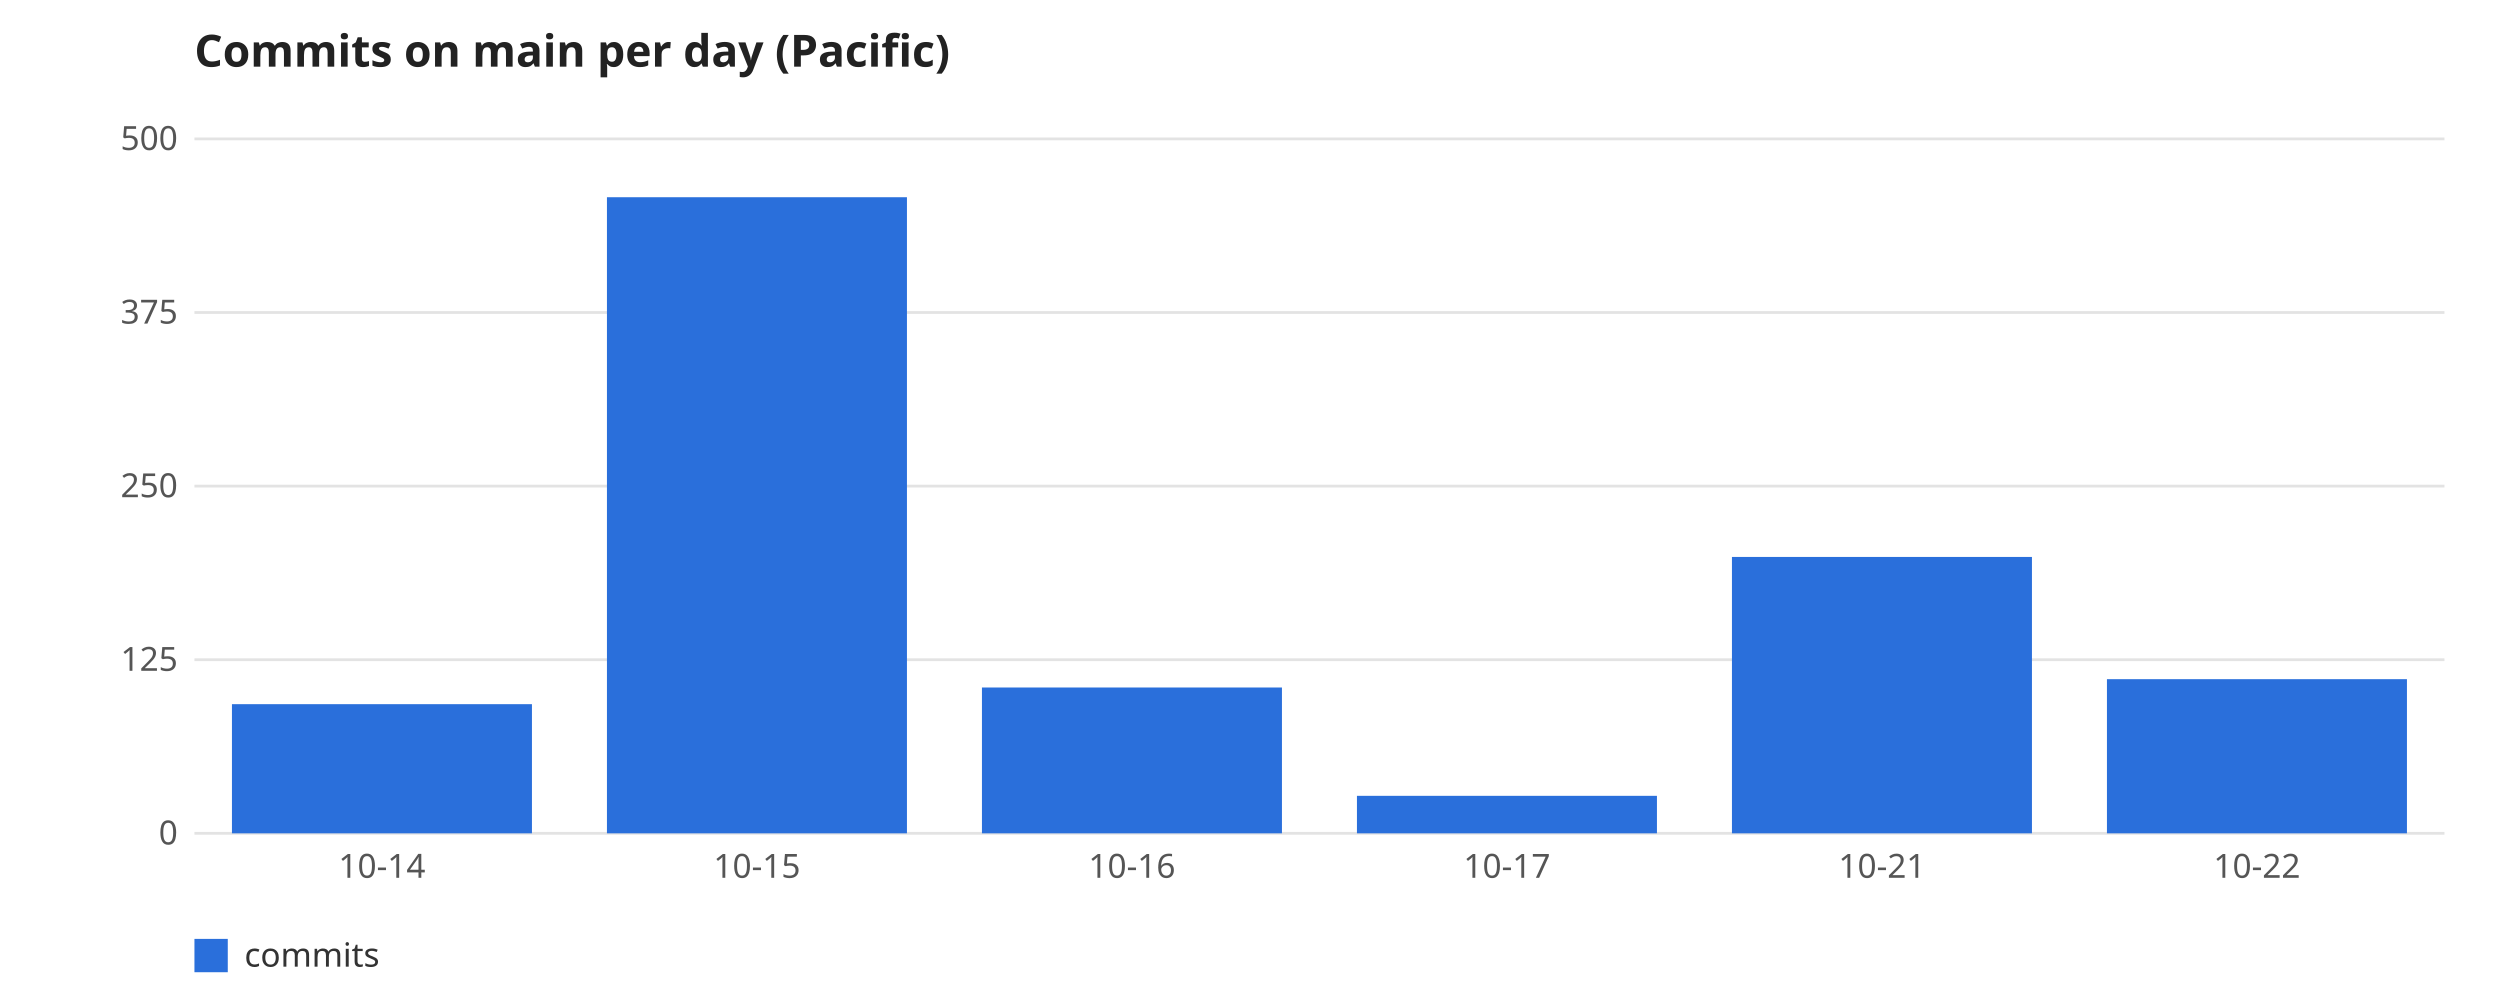
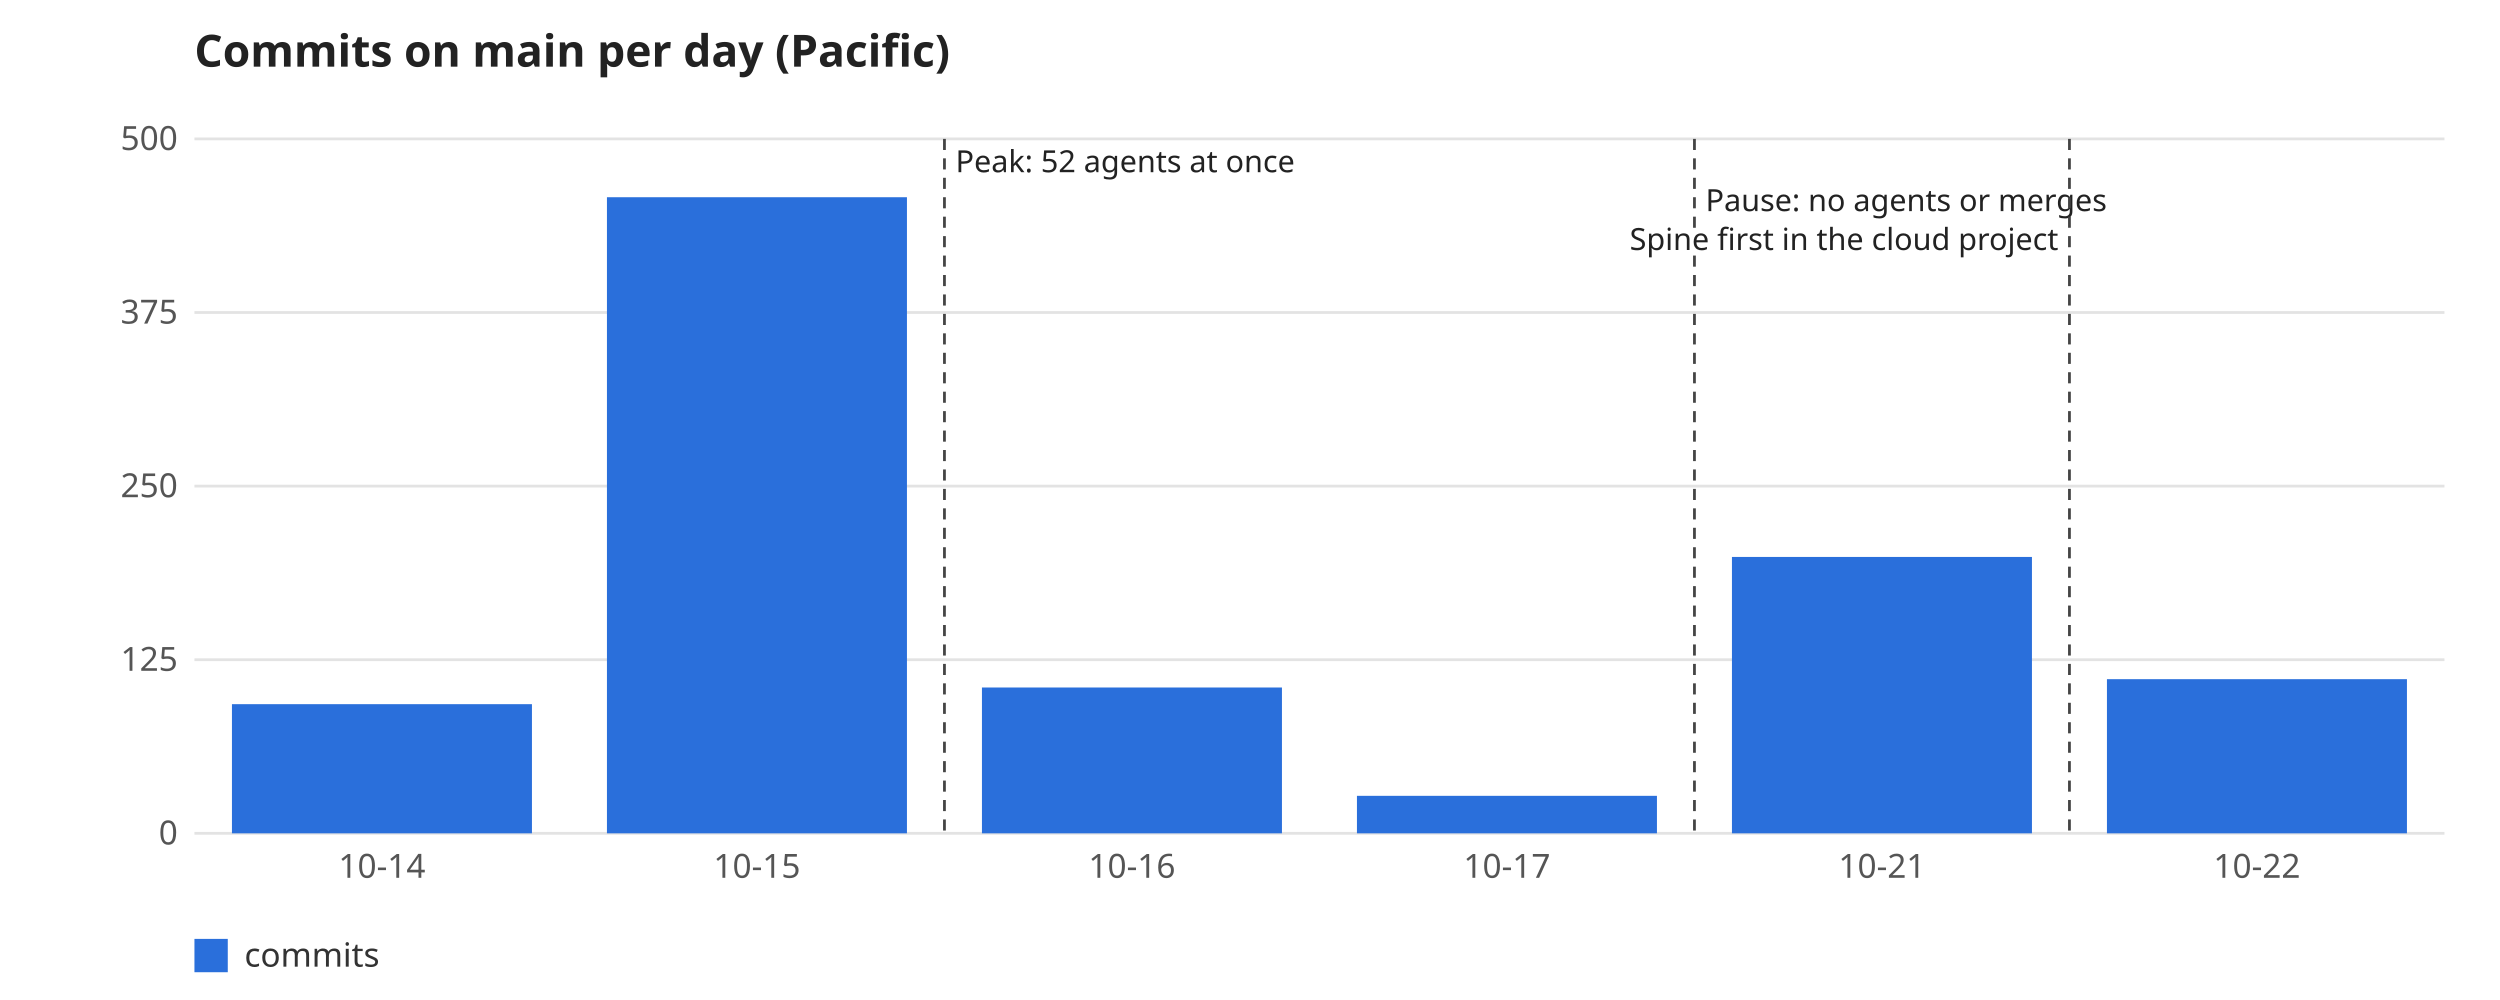
<svg xmlns="http://www.w3.org/2000/svg" viewBox="0 0 900 360" width="900" height="360" font-family="sans-serif" font-size="12">
  <rect width="900" height="360" fill="#fff" />
  <text x="70" y="24" font-size="16" font-weight="bold" fill="#222">Commits on main per day (Pacific)</text>
  <line x1="70" x2="880" y1="300.0" y2="300.0" stroke="#e3e3e3" />
  <text x="64" y="304.0" text-anchor="end" fill="#555">0</text>
  <line x1="70" x2="880" y1="237.5" y2="237.5" stroke="#e3e3e3" />
  <text x="64" y="241.5" text-anchor="end" fill="#555">125</text>
  <line x1="70" x2="880" y1="175.0" y2="175.0" stroke="#e3e3e3" />
  <text x="64" y="179.0" text-anchor="end" fill="#555">250</text>
  <line x1="70" x2="880" y1="112.5" y2="112.5" stroke="#e3e3e3" />
  <text x="64" y="116.5" text-anchor="end" fill="#555">375</text>
  <line x1="70" x2="880" y1="50.0" y2="50.0" stroke="#e3e3e3" />
  <text x="64" y="54.0" text-anchor="end" fill="#555">500</text>
  <text x="137.5" y="316" text-anchor="middle" fill="#555">10-14</text>
  <text x="272.5" y="316" text-anchor="middle" fill="#555">10-15</text>
  <text x="407.5" y="316" text-anchor="middle" fill="#555">10-16</text>
  <text x="542.5" y="316" text-anchor="middle" fill="#555">10-17</text>
  <text x="677.5" y="316" text-anchor="middle" fill="#555">10-21</text>
  <text x="812.5" y="316" text-anchor="middle" fill="#555">10-22</text>
  <rect x="83.5" y="253.5" width="108.0" height="46.5" fill="#2a6fdb" />
  <rect x="218.5" y="71.0" width="108.0" height="229.0" fill="#2a6fdb" />
  <rect x="353.5" y="247.5" width="108.0" height="52.5" fill="#2a6fdb" />
  <rect x="488.5" y="286.5" width="108.0" height="13.5" fill="#2a6fdb" />
  <rect x="623.5" y="200.5" width="108.0" height="99.5" fill="#2a6fdb" />
  <rect x="758.5" y="244.5" width="108.0" height="55.5" fill="#2a6fdb" />
+   <line x1="340.0" x2="340.0" y1="50" y2="300" stroke="#444" stroke-dasharray="4 3" />
+   <text x="344.0" y="62" text-anchor="start" font-size="11" fill="#222" stroke="#fff" stroke-width="3" paint-order="stroke">Peak: 52 agents at once</text>
+   <line x1="610.0" x2="610.0" y1="50" y2="300" stroke="#444" stroke-dasharray="4 3" />
+   <text x="614.0" y="76" text-anchor="start" font-size="11" fill="#222" stroke="#fff" stroke-width="3" paint-order="stroke">Pause: no agents or merges</text>
+   <line x1="745.0" x2="745.0" y1="50" y2="300" stroke="#444" stroke-dasharray="4 3" />
+   <text x="741.0" y="90" text-anchor="end" font-size="11" fill="#222" stroke="#fff" stroke-width="3" paint-order="stroke">Spine first in the cloud project</text>
  <rect x="70" y="338" width="12" height="12" fill="#2a6fdb" />
  <text x="88" y="348" fill="#333">commits</text>
</svg>
